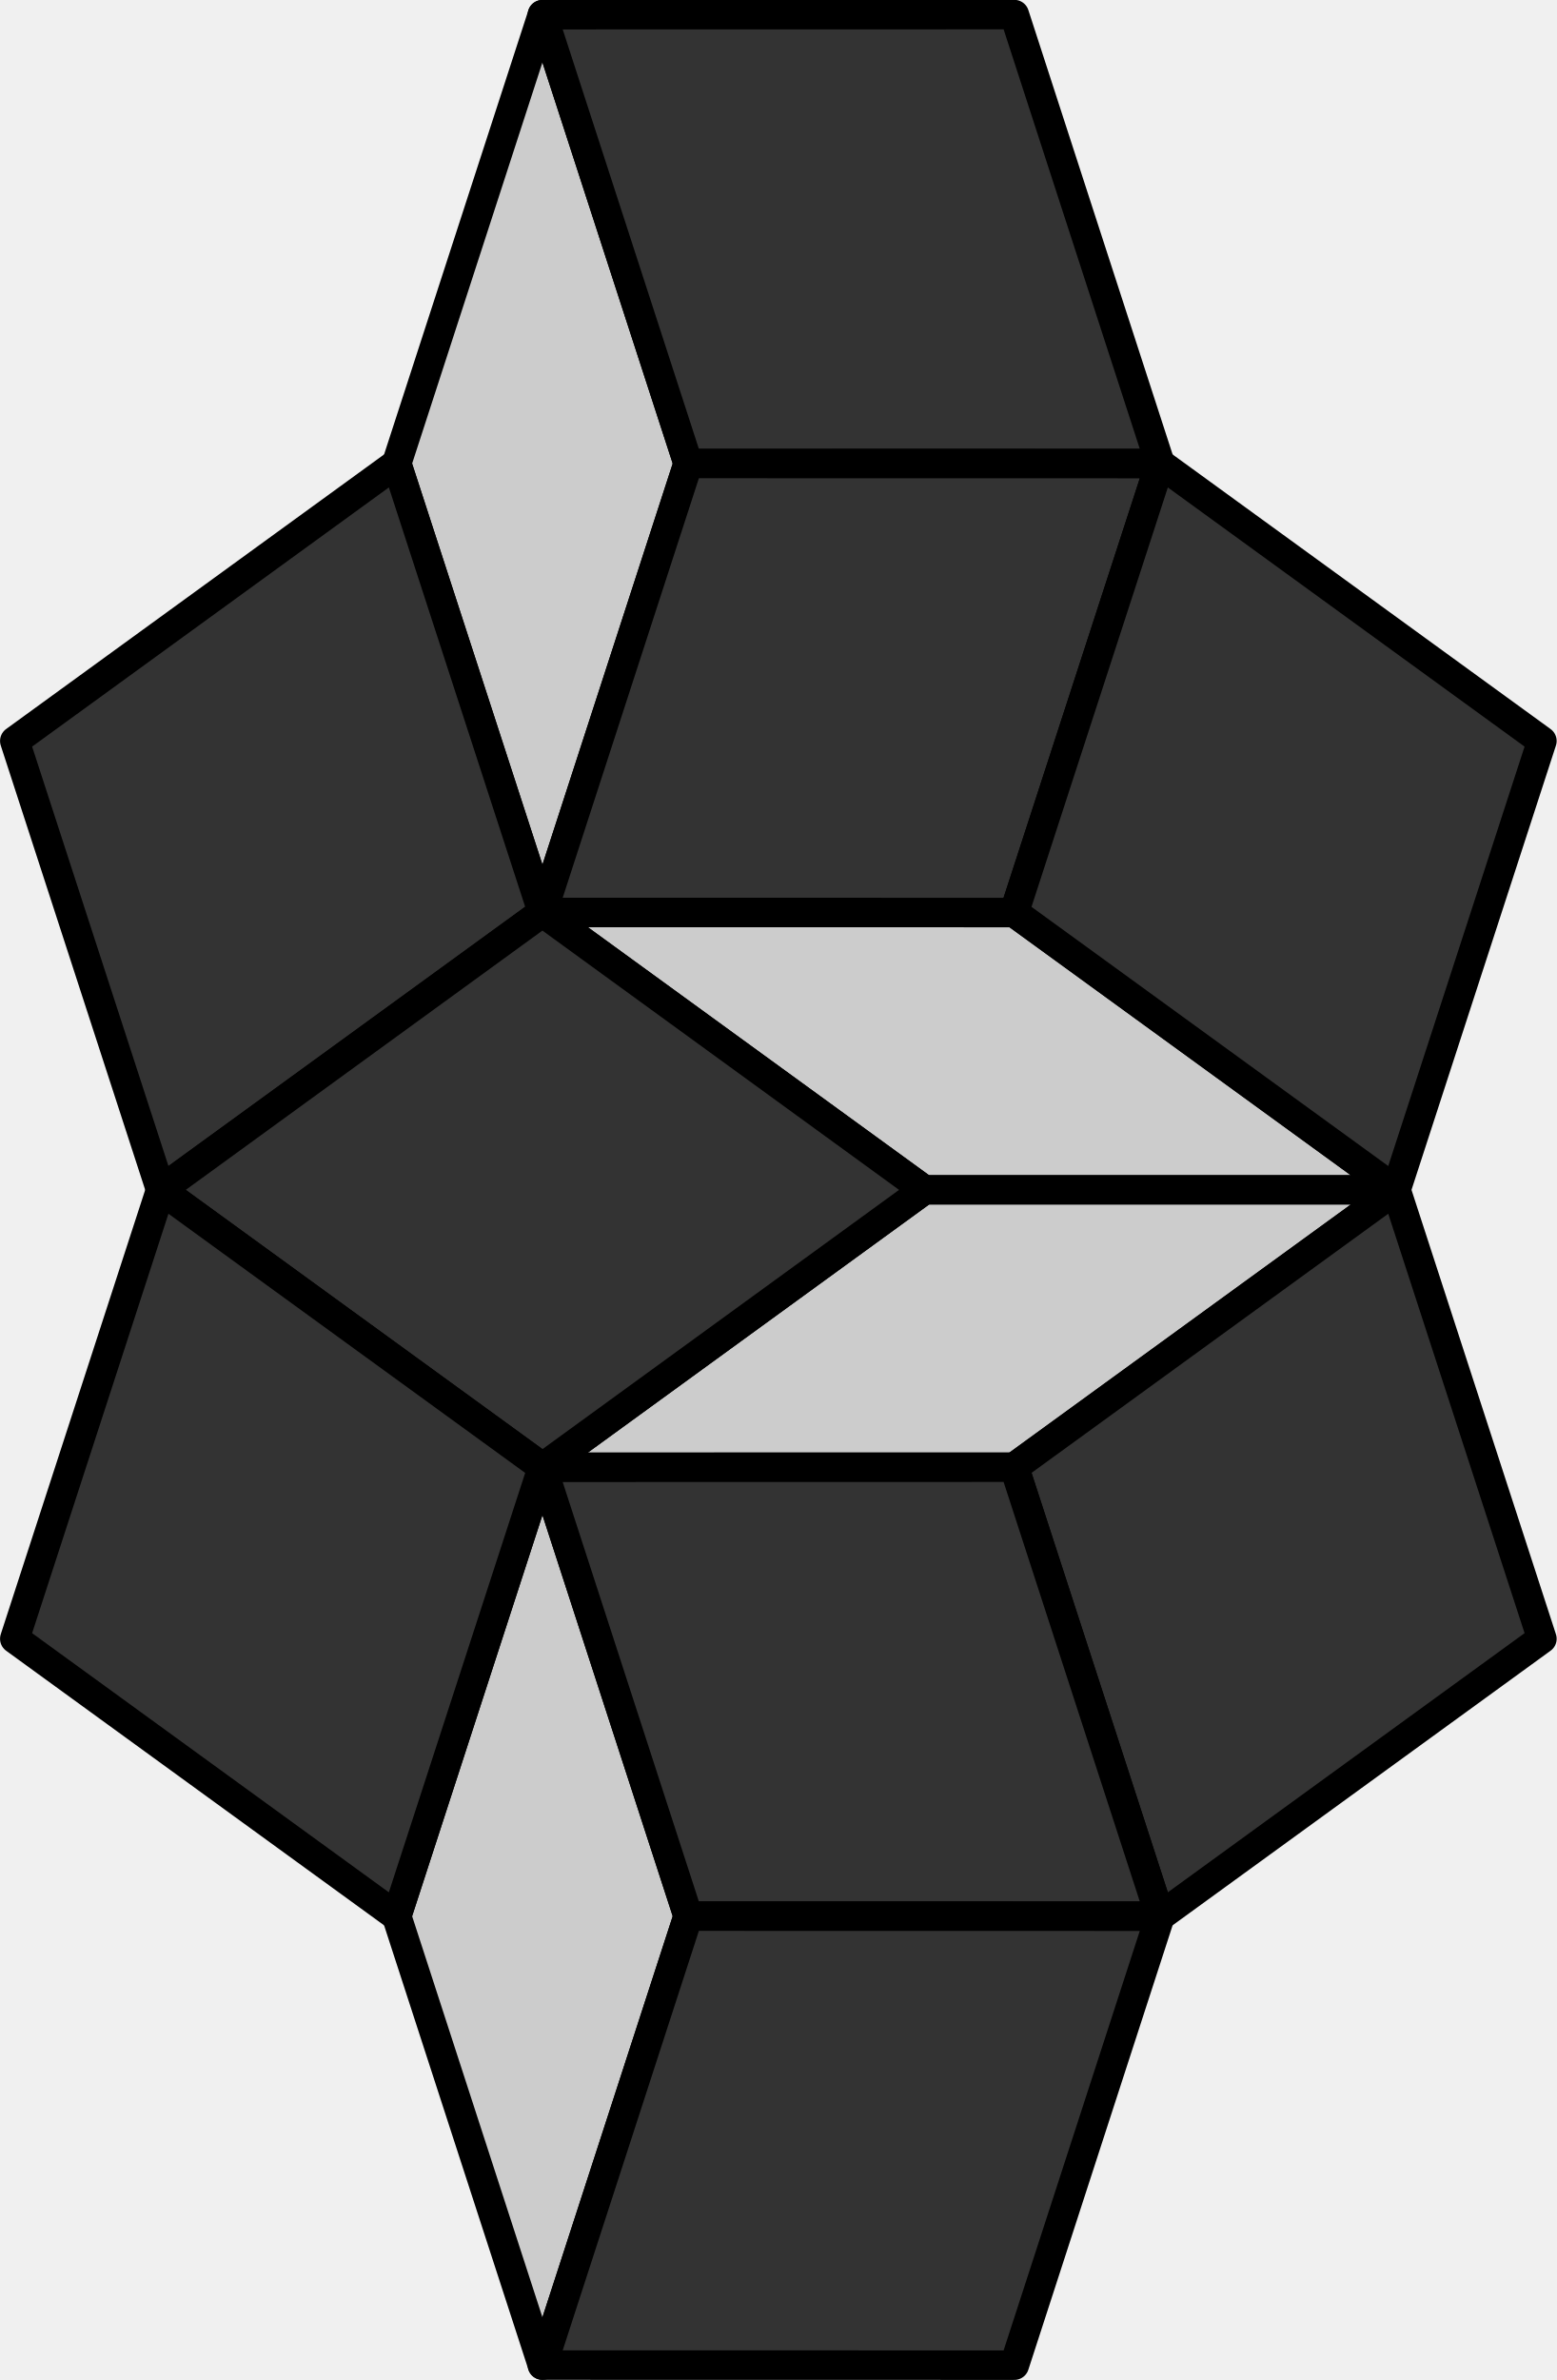
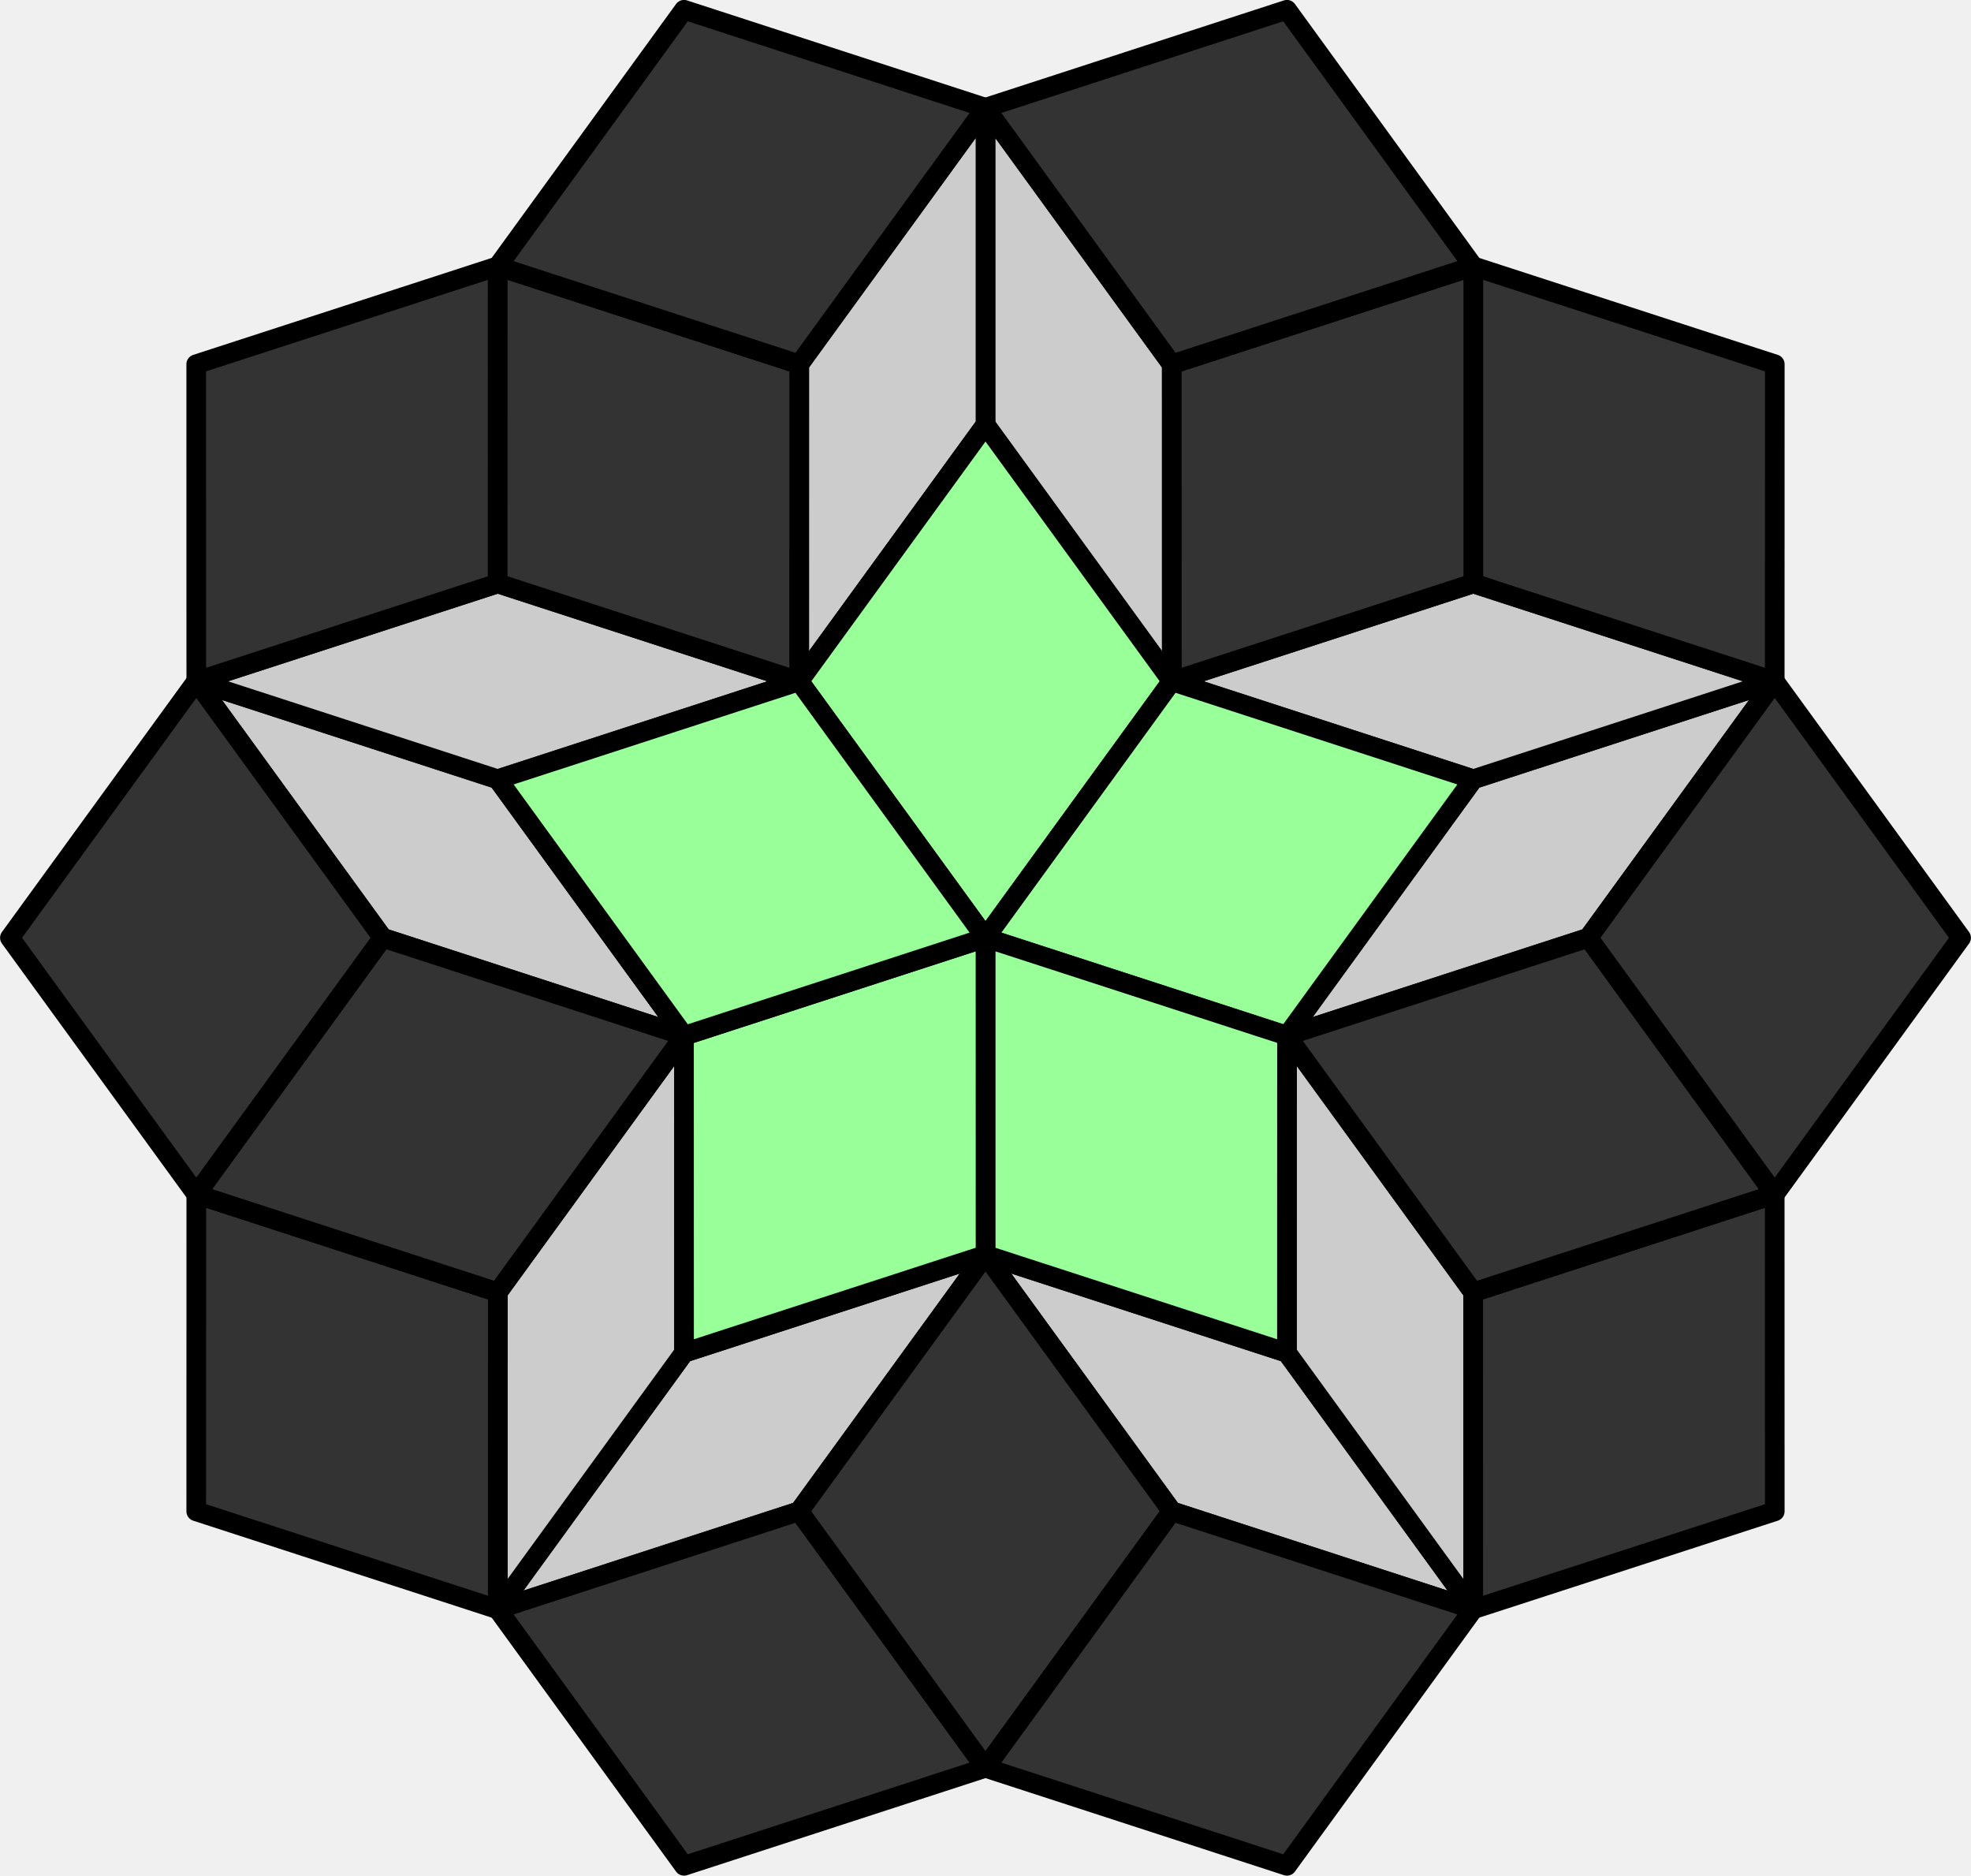
- <svg xmlns="http://www.w3.org/2000/svg" width="960" height="1467.487" viewBox="-3.917 -5.042 6.597 10.085" preserveAspectRatio="xMidYMid meet" id="Penrose_Rhombi_01">
+ <svg xmlns="http://www.w3.org/2000/svg" width="960" height="913.486" viewBox="-3.109 -2.958 6.218 5.917" preserveAspectRatio="xMidYMid meet" id="Penrose_Rhombi_01">
  <g transform="scale(1,-1)">
-     <path fill="#FFF" stroke="none" vector-effect="non-scaling-stroke" stroke-width="2px" stroke-linejoin="round" d="  M 2 0  L 2.618 1.902  1 3.078  0.382 4.98  -1.618 4.98  -2.236 3.078  -3.854 1.902  -3.236 0  -3.854 -1.902  -2.236 -3.078  -1.618 -4.98  0.382 -4.98  1 -3.078  2.618 -1.902 Z" />
    <defs>
-       <path id="t" d="M 0 0   L -0.618 1.902   -1.236 0   -0.618 -1.902  Z" />
-       <path id="f" d="M 0 0   L -1.618 1.176   -3.236 0   -1.618 -1.176  Z" />
-       <path id="o" d="M 0 0   L -1.618 1.176   -3.236 0   -1.618 -1.176  Z" />
+       <g id="t">
+         <path d="M 0 0   L -0.309 0.951   -0.618 0   -0.309 -0.951  Z" />
+       </g>
+       <g id="f">
+         <path d="M 0 0   L -0.809 0.588   -1.618 0   -0.809 -0.588  Z" />
+       </g>
+       <g id="o">
+         <path d="M 0 0   L -0.809 0.588   -1.618 0   -0.809 -0.588  Z" />
+       </g>
+       <g id="c5p">
+         <g fill="#9F9" opacity="1">
+           <use href="#f" transform="rotate(270)" />
+           <use href="#f" transform="rotate(198)" />
+           <use href="#f" transform="rotate(126)" />
+           <use href="#f" transform="rotate(54)" />
+           <use href="#f" transform="rotate(342)" />
+         </g>
+       </g>
    </defs>
-     <g stroke-width="0.125" stroke="#000" paint-order="fill stroke" stroke-linejoin="round" stroke-opacity="1">
+     <g stroke-width="0.062" stroke="#000" paint-order="fill stroke" stroke-linejoin="round" stroke-opacity="1">
      <g fill="#CCC" opacity="1">
-         <use href="#t" transform="translate(-1,3.077684)" />
-         <use href="#t" transform="translate(0.381966,1.175571) rotate(72)" />
-         <use href="#t" transform="translate(0.381966,-1.175571) rotate(288)" />
-         <use href="#t" transform="translate(-1,-3.077684)" />
+         <use href="#t" transform="translate(0.5878,-1.809) rotate(234)" />
+         <use href="#t" transform="translate(-0.5878,-1.809) rotate(306)" />
+         <use href="#t" transform="translate(1.5388,-1.118) rotate(18)" />
+         <use href="#t" transform="translate(-1.5388,-1.118) rotate(162)" />
+         <use href="#t" transform="translate(1.9021) rotate(306)" />
+         <use href="#t" transform="translate(-1.9021) rotate(234)" />
+         <use href="#t" transform="translate(1.5388,1.118) rotate(90)" />
+         <use href="#t" transform="translate(-1.5388,1.118) rotate(90)" />
+         <use href="#t" transform="translate(0.5878,1.809) rotate(18)" />
+         <use href="#t" transform="translate(-0.5878,1.809) rotate(162)" />
      </g>
      <g fill="#333" opacity="1" stroke="#000">
-         <use href="#o" transform="translate(2) rotate(72)" />
-         <use href="#o" transform="translate(-1.618034,-1.175571) rotate(144)" />
-         <use href="#o" transform="translate(-1.618034,-4.979797) rotate(216)" />
-         <use href="#o" transform="translate(-3.236068) rotate(252)" />
-         <use href="#o" transform="translate(-3.236068) rotate(180)" />
-         <use href="#o" transform="translate(-3.236068) rotate(108)" />
-         <use href="#o" transform="translate(-1.618034,4.979797) rotate(144)" />
-         <use href="#o" transform="translate(-1.618034,1.175571) rotate(216)" />
-         <use href="#o" transform="translate(2) rotate(288)" />
+         <use href="#o" transform="translate(-1.5388,-2.118) rotate(162)" />
+         <use href="#o" transform="translate(0,-1) rotate(90)" />
+         <use href="#o" transform="translate(1.5388,-2.118) rotate(18)" />
+         <use href="#o" transform="translate(-1.5388,-2.118) rotate(306)" />
+         <use href="#o" transform="translate(-0.9511,-0.309) rotate(18)" />
+         <use href="#o" transform="translate(-2.4899,0.809) rotate(90)" />
+         <use href="#o" transform="translate(1.5388,-2.118) rotate(234)" />
+         <use href="#o" transform="translate(0.9511,-0.309) rotate(162)" />
+         <use href="#o" transform="translate(2.4899,0.809) rotate(90)" />
+         <use href="#o" transform="translate(-2.4899,0.809) rotate(234)" />
+         <use href="#o" transform="translate(-0.5878,0.809) rotate(306)" />
+         <use href="#o" transform="translate(0,2.618) rotate(18)" />
+         <use href="#o" transform="translate(2.4899,0.809) rotate(306)" />
+         <use href="#o" transform="translate(0.5878,0.809) rotate(234)" />
+         <use href="#o" transform="translate(0,2.618) rotate(162)" />
      </g>
+       <use href="#c5p" />
    </g>
  </g>
</svg>
